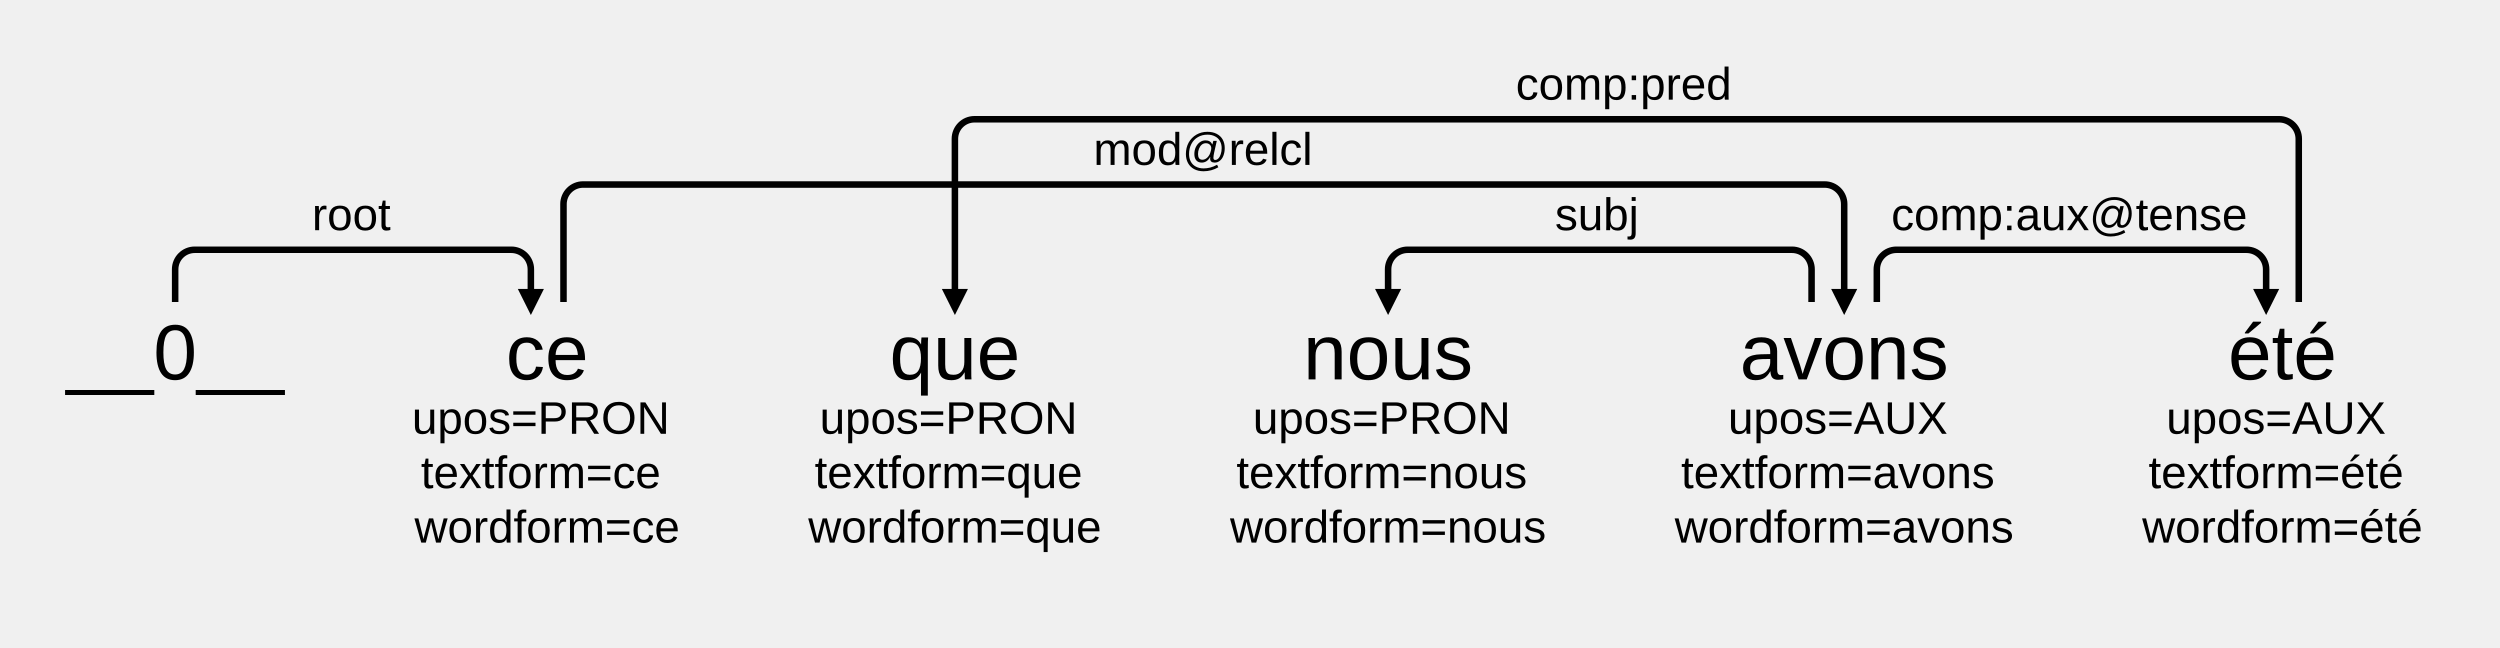
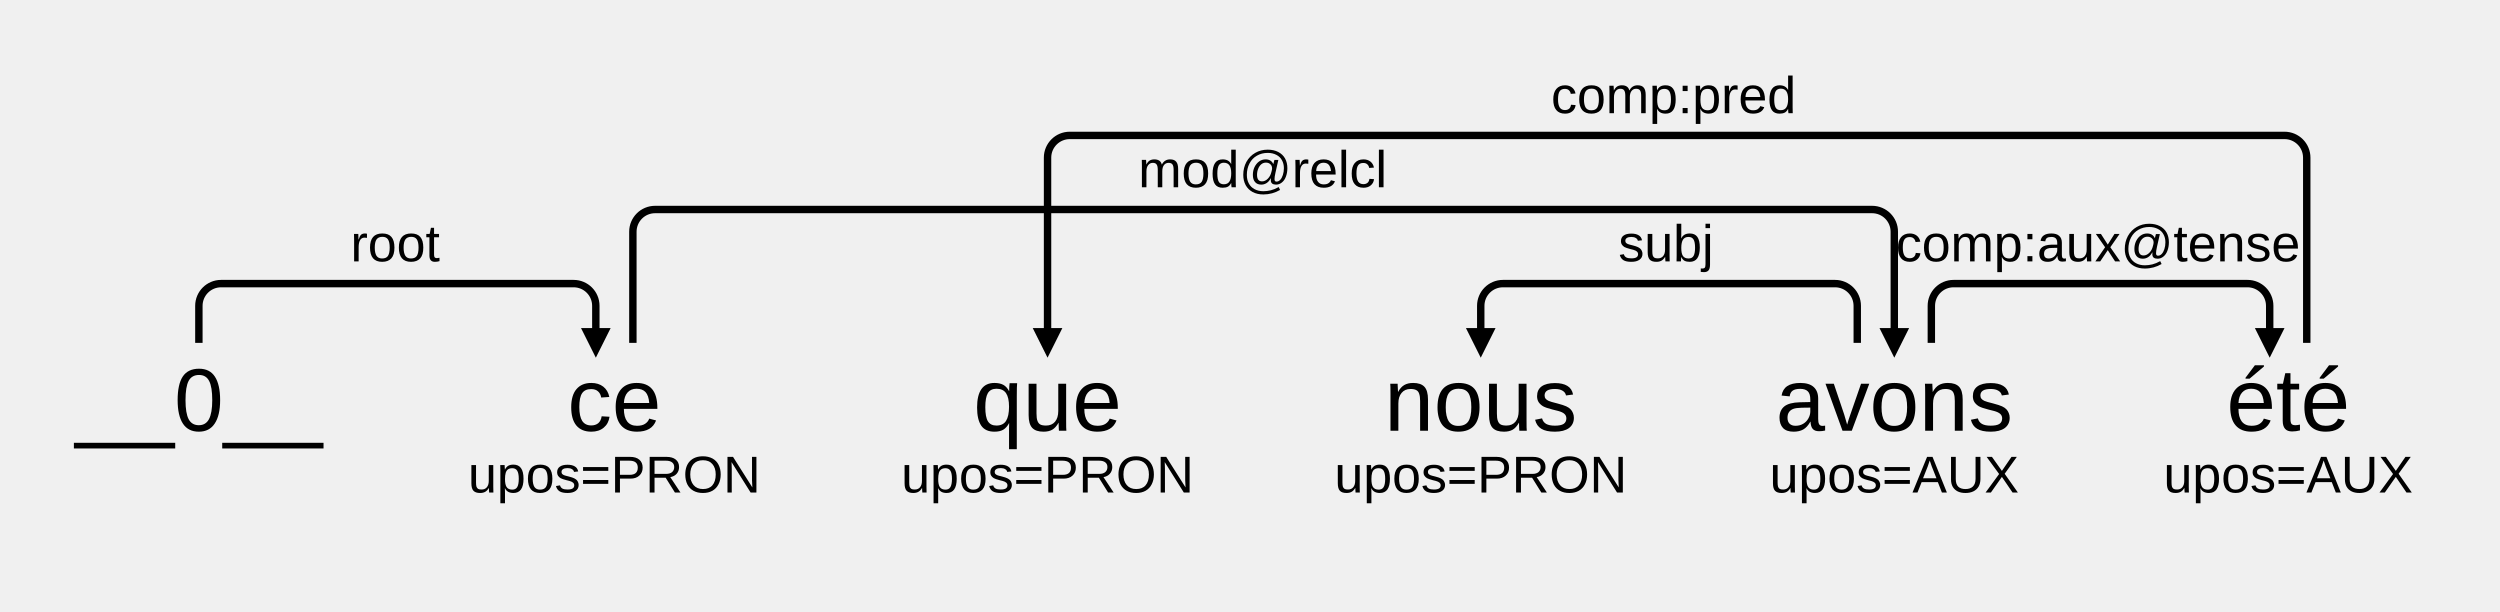
- <svg xmlns="http://www.w3.org/2000/svg" width="766.269" height="198.355">
-   <rect x="0" y="0" width="766.269" height="198.355" style="fill:white;fill-opacity:0;" />
+ <svg xmlns="http://www.w3.org/2000/svg" width="674.858" height="165.008">
+   <rect x="0" y="0" width="674.858" height="165.008" style="fill:white;fill-opacity:0;" />
  <g transform="translate(0,119.3672) scale(2,2)">
    <text id="word__N_0" x="26.843" y="-14.406" font-style="normal" font-weight="normal" fill="black" font-size="12" font-family="Arial" text-anchor="middle" text-align="center">
      <tspan x="26.843" dy="12.863">__0__</tspan>
    </text>
-     <text id="word__N_1" x="83.857" y="-14.406" font-style="normal" font-weight="normal" fill="black" font-size="12" font-family="Arial" text-anchor="middle" text-align="center">
-       <tspan x="83.857" dy="12.863">ce</tspan>
+     <text id="word__N_1" x="82.92" y="-14.406" font-style="normal" font-weight="normal" fill="black" font-size="12" font-family="Arial" text-anchor="middle" text-align="center">
+       <tspan x="82.92" dy="12.863">ce</tspan>
    </text>
-     <text id="subword__N_1" x="83.857" y="-1.543" fill="black" font-size="7" font-family="Arial" text-anchor="middle" text-align="center">
-       <tspan x="83.857" dy="8.337">upos=PRON</tspan>
-       <tspan x="83.857" dy="8.337">textform=ce</tspan>
-       <tspan x="83.857" dy="8.337">wordform=ce</tspan>
+     <text id="subword__N_1" x="82.92" y="-1.543" fill="black" font-size="7" font-family="Arial" text-anchor="middle" text-align="center">
+       <tspan x="82.92" dy="8.337">upos=PRON</tspan>
    </text>
-     <text id="word__N_2" x="146.342" y="-14.406" font-style="normal" font-weight="normal" fill="black" font-size="12" font-family="Arial" text-anchor="middle" text-align="center">
-       <tspan x="146.342" dy="12.863">que</tspan>
+     <text id="word__N_2" x="141.389" y="-14.406" font-style="normal" font-weight="normal" fill="black" font-size="12" font-family="Arial" text-anchor="middle" text-align="center">
+       <tspan x="141.389" dy="12.863">que</tspan>
    </text>
-     <text id="subword__N_2" x="146.342" y="-1.543" fill="black" font-size="7" font-family="Arial" text-anchor="middle" text-align="center">
-       <tspan x="146.342" dy="8.337">upos=PRON</tspan>
-       <tspan x="146.342" dy="8.337">textform=que</tspan>
-       <tspan x="146.342" dy="8.337">wordform=que</tspan>
+     <text id="subword__N_2" x="141.389" y="-1.543" fill="black" font-size="7" font-family="Arial" text-anchor="middle" text-align="center">
+       <tspan x="141.389" dy="8.337">upos=PRON</tspan>
    </text>
-     <text id="word__N_3" x="212.731" y="-14.406" font-style="normal" font-weight="normal" fill="black" font-size="12" font-family="Arial" text-anchor="middle" text-align="center">
-       <tspan x="212.731" dy="12.863">nous</tspan>
+     <text id="word__N_3" x="199.859" y="-14.406" font-style="normal" font-weight="normal" fill="black" font-size="12" font-family="Arial" text-anchor="middle" text-align="center">
+       <tspan x="199.859" dy="12.863">nous</tspan>
    </text>
-     <text id="subword__N_3" x="212.731" y="-1.543" fill="black" font-size="7" font-family="Arial" text-anchor="middle" text-align="center">
-       <tspan x="212.731" dy="8.337">upos=PRON</tspan>
-       <tspan x="212.731" dy="8.337">textform=nous</tspan>
-       <tspan x="212.731" dy="8.337">wordform=nous</tspan>
+     <text id="subword__N_3" x="199.859" y="-1.543" fill="black" font-size="7" font-family="Arial" text-anchor="middle" text-align="center">
+       <tspan x="199.859" dy="8.337">upos=PRON</tspan>
    </text>
-     <text id="word__N_4" x="282.63" y="-14.406" font-style="normal" font-weight="normal" fill="black" font-size="12" font-family="Arial" text-anchor="middle" text-align="center">
-       <tspan x="282.63" dy="12.863">avons</tspan>
+     <text id="word__N_4" x="255.677" y="-14.406" font-style="normal" font-weight="normal" fill="black" font-size="12" font-family="Arial" text-anchor="middle" text-align="center">
+       <tspan x="255.677" dy="12.863">avons</tspan>
    </text>
-     <text id="subword__N_4" x="282.63" y="-1.543" fill="black" font-size="7" font-family="Arial" text-anchor="middle" text-align="center">
-       <tspan x="282.63" dy="8.337">upos=AUX</tspan>
-       <tspan x="282.63" dy="8.337">textform=avons</tspan>
-       <tspan x="282.63" dy="8.337">wordform=avons</tspan>
+     <text id="subword__N_4" x="255.677" y="-1.543" fill="black" font-size="7" font-family="Arial" text-anchor="middle" text-align="center">
+       <tspan x="255.677" dy="8.337">upos=AUX</tspan>
    </text>
-     <text id="word__N_5" x="349.794" y="-14.406" font-style="normal" font-weight="normal" fill="black" font-size="12" font-family="Arial" text-anchor="middle" text-align="center">
-       <tspan x="349.794" dy="12.863">été</tspan>
+     <text id="word__N_5" x="308.845" y="-14.406" font-style="normal" font-weight="normal" fill="black" font-size="12" font-family="Arial" text-anchor="middle" text-align="center">
+       <tspan x="308.845" dy="12.863">été</tspan>
    </text>
-     <text id="subword__N_5" x="349.794" y="-1.543" fill="black" font-size="7" font-family="Arial" text-anchor="middle" text-align="center">
-       <tspan x="349.794" dy="8.337">upos=AUX</tspan>
-       <tspan x="349.794" dy="8.337">textform=été</tspan>
-       <tspan x="349.794" dy="8.337">wordform=été</tspan>
+     <text id="subword__N_5" x="308.845" y="-1.543" fill="black" font-size="7" font-family="Arial" text-anchor="middle" text-align="center">
+       <tspan x="308.845" dy="8.337">upos=AUX</tspan>
    </text>
    <marker id="markerendword_0" markerWidth="5" markerHeight="5" markerUnits="userSpaceOnUse" orient="auto" refX="2" refY="2">
      <path d="M0,0 l4,2 l-4,2 z" style="fill:black;" />
    </marker>
-     <text id="label__N_0__N_1__root" x="53.843" y="-24.406" style="fill:black;font-size:7px;font-family:Arial;text-anchor:middle;text-align:center">root</text>
-     <path style="marker-end:url(#markerendword_0);" stroke="black" fill="none" d="M 26.843,-13.406 26.843,-18.406 A 3 3 0 0 1 29.843,-21.406 L 78.357,-21.406 A 3 3 0 0 1 81.357,-18.406 L 81.357,-13.406" />
+     <text id="label__N_0__N_1__root" x="53.343" y="-24.406" style="fill:black;font-size:7px;font-family:Arial;text-anchor:middle;text-align:center">root</text>
+     <path style="marker-end:url(#markerendword_0);" stroke="black" fill="none" d="M 26.843,-13.406 26.843,-18.406 A 3 3 0 0 1 29.843,-21.406 L 77.42,-21.406 A 3 3 0 0 1 80.42,-18.406 L 80.42,-13.406" />
    <marker id="markerendword_2" markerWidth="5" markerHeight="5" markerUnits="userSpaceOnUse" orient="auto" refX="2" refY="2">
      <path d="M0,0 l4,2 l-4,2 z" style="fill:black;" />
    </marker>
-     <text id="label__N_4__N_3__subj" x="244.731" y="-24.406" style="fill:black;font-size:7px;font-family:Arial;text-anchor:middle;text-align:center">subj</text>
-     <path style="marker-end:url(#markerendword_2);" stroke="black" fill="none" d="M 277.63,-13.406 277.63,-18.406 A 3 3 0 0 0 274.63,-21.406 L 215.731,-21.406 A 3 3 0 0 0 212.731,-18.406 L 212.731,-13.406" />
+     <text id="label__N_4__N_3__subj" x="224.859" y="-24.406" style="fill:black;font-size:7px;font-family:Arial;text-anchor:middle;text-align:center">subj</text>
+     <path style="marker-end:url(#markerendword_2);" stroke="black" fill="none" d="M 250.677,-13.406 250.677,-18.406 A 3 3 0 0 0 247.677,-21.406 L 202.859,-21.406 A 3 3 0 0 0 199.859,-18.406 L 199.859,-13.406" />
    <marker id="markerendword_3" markerWidth="5" markerHeight="5" markerUnits="userSpaceOnUse" orient="auto" refX="2" refY="2">
      <path d="M0,0 l4,2 l-4,2 z" style="fill:black;" />
    </marker>
-     <text id="label__N_4__N_5__comp:aux@tense" x="317.13" y="-24.406" style="fill:black;font-size:7px;font-family:Arial;text-anchor:middle;text-align:center">comp:aux@tense</text>
-     <path style="marker-end:url(#markerendword_3);" stroke="black" fill="none" d="M 287.63,-13.406 287.63,-18.406 A 3 3 0 0 1 290.63,-21.406 L 344.294,-21.406 A 3 3 0 0 1 347.294,-18.406 L 347.294,-13.406" />
+     <text id="label__N_4__N_5__comp:aux@tense" x="283.177" y="-24.406" style="fill:black;font-size:7px;font-family:Arial;text-anchor:middle;text-align:center">comp:aux@tense</text>
+     <path style="marker-end:url(#markerendword_3);" stroke="black" fill="none" d="M 260.677,-13.406 260.677,-18.406 A 3 3 0 0 1 263.677,-21.406 L 303.345,-21.406 A 3 3 0 0 1 306.345,-18.406 L 306.345,-13.406" />
    <marker id="markerendword_1" markerWidth="5" markerHeight="5" markerUnits="userSpaceOnUse" orient="auto" refX="2" refY="2">
      <path d="M0,0 l4,2 l-4,2 z" style="fill:black;" />
    </marker>
-     <text id="label__N_1__N_4__mod@relcl" x="184.357" y="-34.406" style="fill:black;font-size:7px;font-family:Arial;text-anchor:middle;text-align:center">mod@relcl</text>
-     <path style="marker-end:url(#markerendword_1);" stroke="black" fill="none" d="M 86.357,-13.406 86.357,-28.406 A 3 3 0 0 1 89.357,-31.406 L 279.63,-31.406 A 3 3 0 0 1 282.63,-28.406 L 282.63,-13.406" />
+     <text id="label__N_1__N_4__mod@relcl" x="170.42" y="-34.406" style="fill:black;font-size:7px;font-family:Arial;text-anchor:middle;text-align:center">mod@relcl</text>
+     <path style="marker-end:url(#markerendword_1);" stroke="black" fill="none" d="M 85.42,-13.406 85.42,-28.406 A 3 3 0 0 1 88.42,-31.406 L 252.677,-31.406 A 3 3 0 0 1 255.677,-28.406 L 255.677,-13.406" />
    <marker id="markerendword_4" markerWidth="5" markerHeight="5" markerUnits="userSpaceOnUse" orient="auto" refX="2" refY="2">
      <path d="M0,0 l4,2 l-4,2 z" style="fill:black;" />
    </marker>
-     <text id="label__N_5__N_2__comp:pred" x="248.842" y="-44.406" style="fill:black;font-size:7px;font-family:Arial;text-anchor:middle;text-align:center">comp:pred</text>
-     <path style="marker-end:url(#markerendword_4);" stroke="black" fill="none" d="M 352.294,-13.406 352.294,-38.406 A 3 3 0 0 0 349.294,-41.406 L 149.342,-41.406 A 3 3 0 0 0 146.342,-38.406 L 146.342,-13.406" />
+     <text id="label__N_5__N_2__comp:pred" x="225.889" y="-44.406" style="fill:black;font-size:7px;font-family:Arial;text-anchor:middle;text-align:center">comp:pred</text>
+     <path style="marker-end:url(#markerendword_4);" stroke="black" fill="none" d="M 311.345,-13.406 311.345,-38.406 A 3 3 0 0 0 308.345,-41.406 L 144.389,-41.406 A 3 3 0 0 0 141.389,-38.406 L 141.389,-13.406" />
  </g>
</svg>
